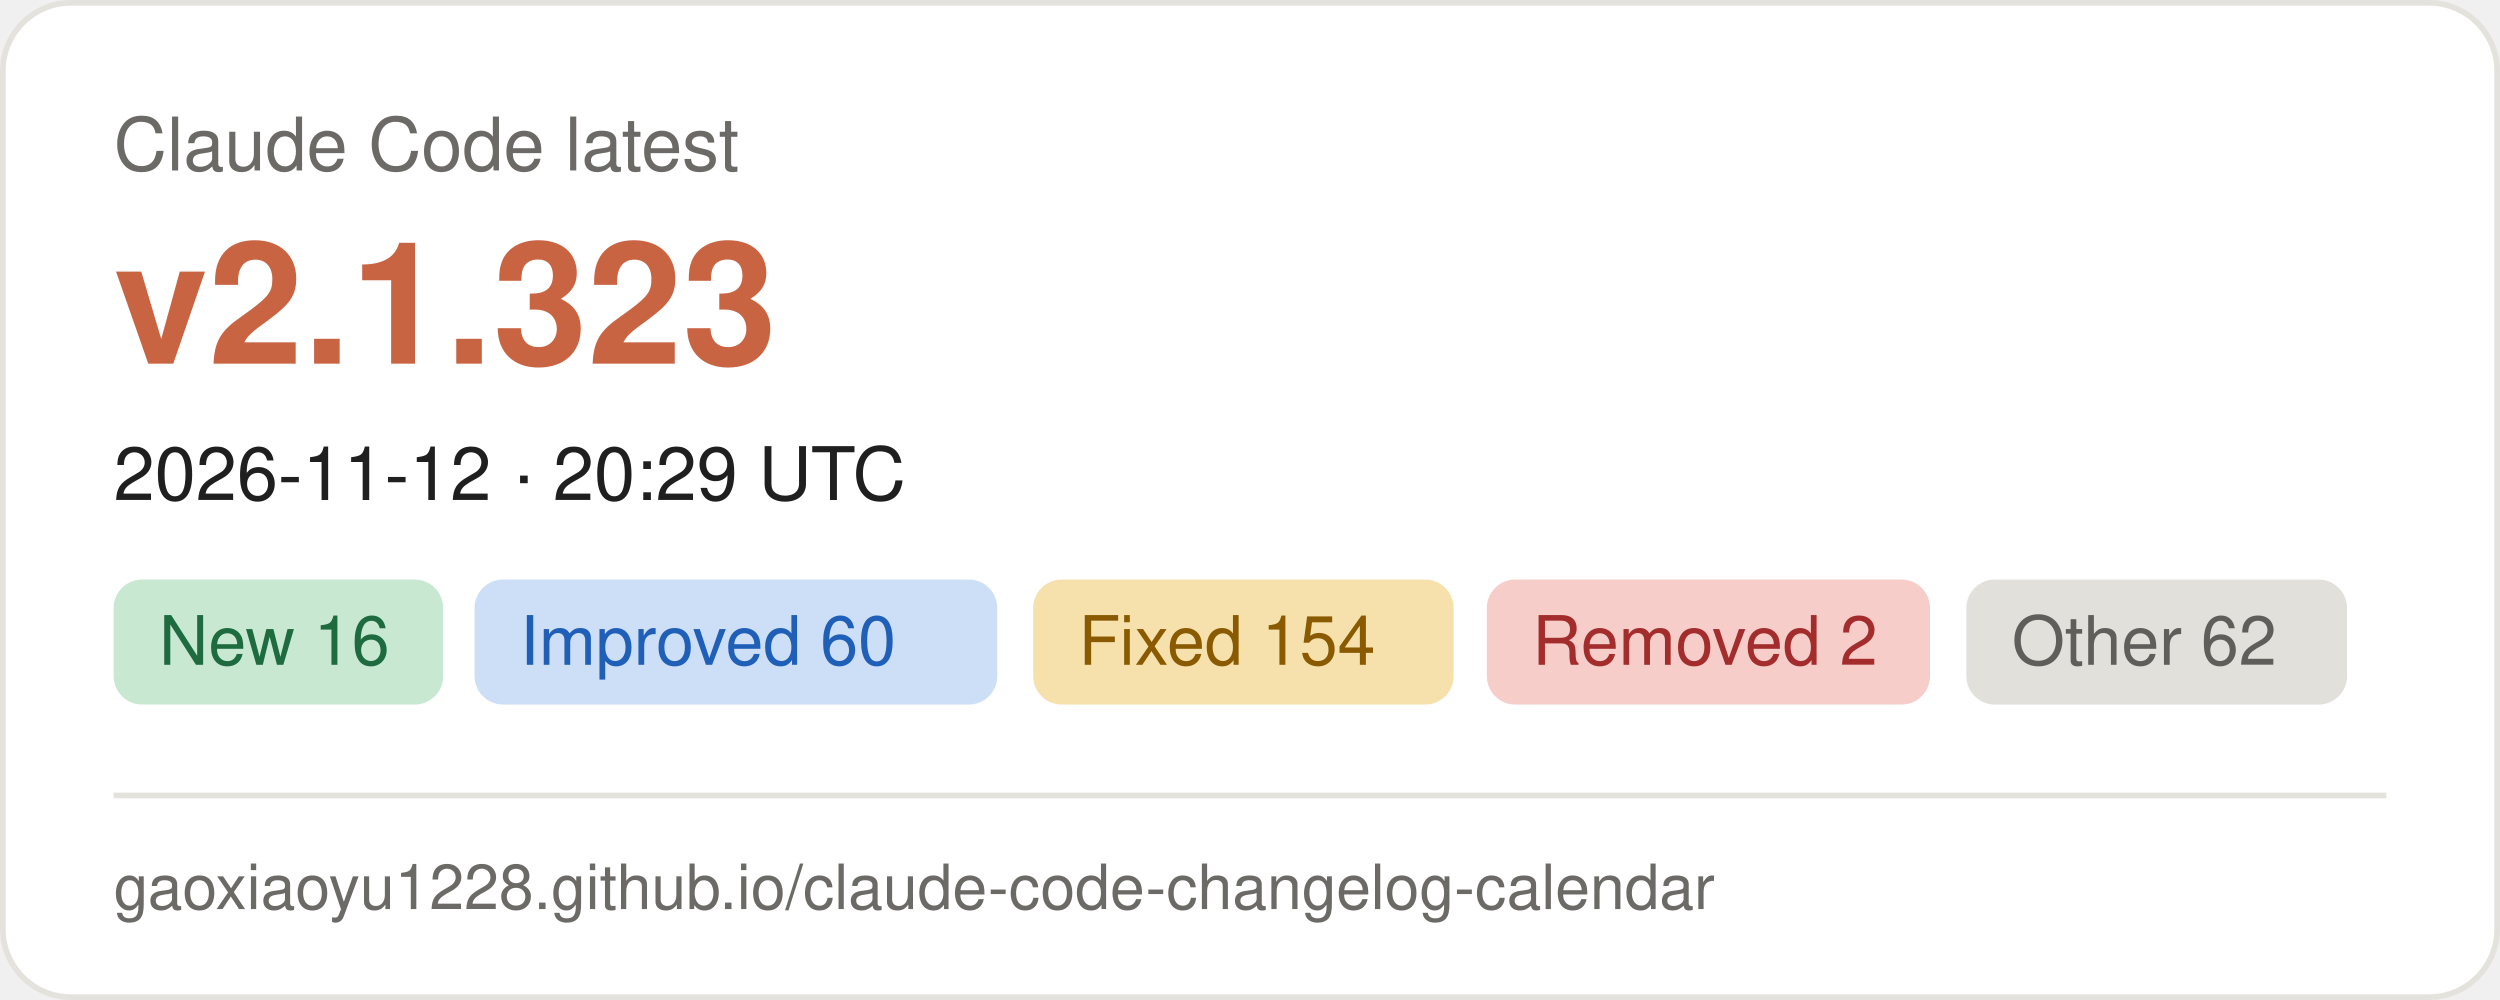
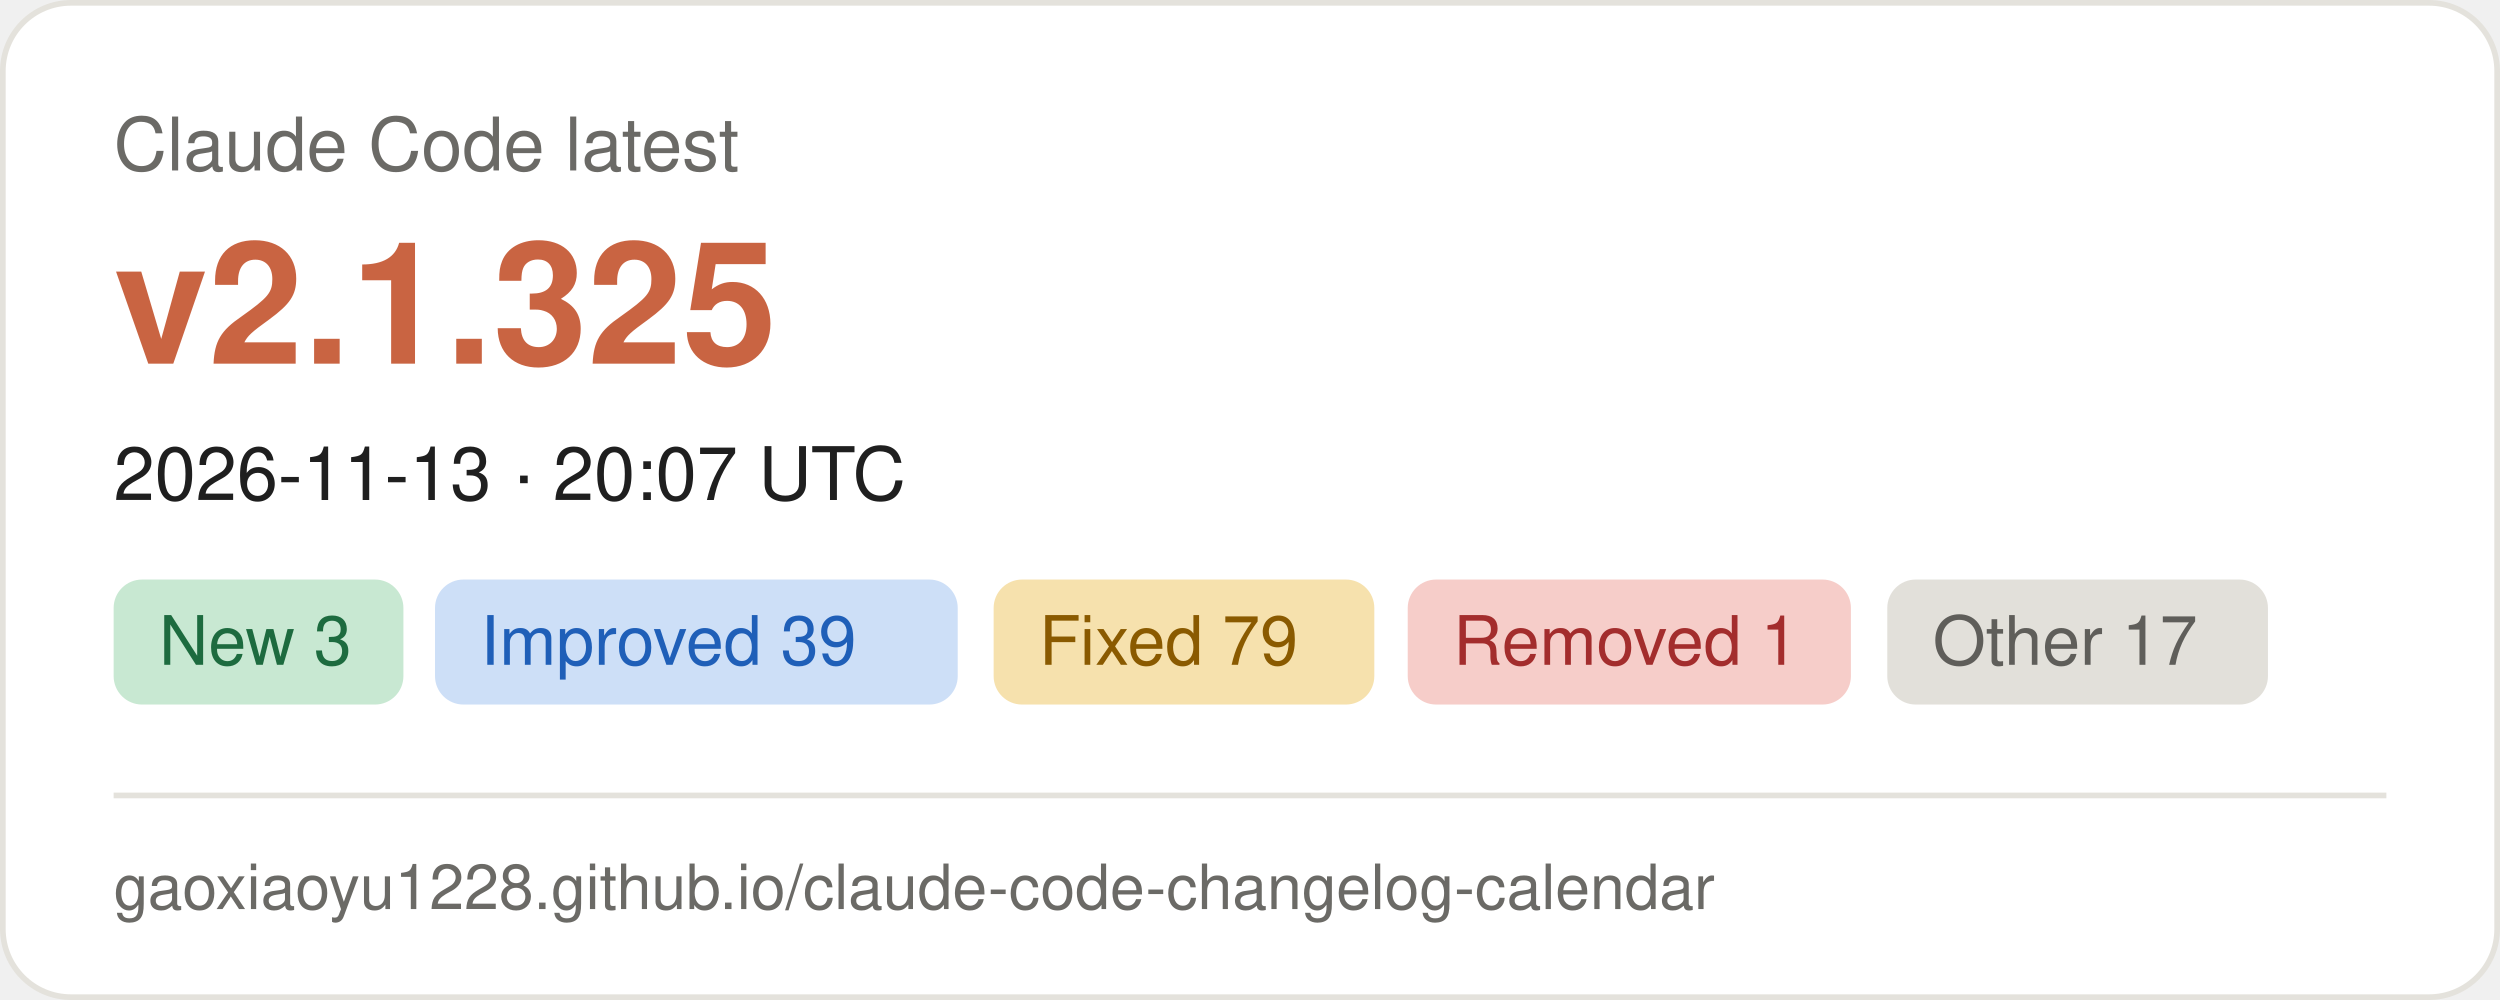
- <svg xmlns="http://www.w3.org/2000/svg" width="440" height="176" viewBox="0 0 440 176" role="img" aria-label="Claude Code v2.1.323" font-family="-apple-system,'Segoe UI','PingFang SC','Microsoft YaHei','Noto Sans SC',Helvetica,Arial,sans-serif">
+ <svg xmlns="http://www.w3.org/2000/svg" width="440" height="176" viewBox="0 0 440 176" role="img" aria-label="Claude Code v2.1.325" font-family="-apple-system,'Segoe UI','PingFang SC','Microsoft YaHei','Noto Sans SC',Helvetica,Arial,sans-serif">
  <rect x=".5" y=".5" width="439" height="175" rx="12" fill="#fff" stroke="#e4e2dc" />
  <text x="20" y="30" font-size="13" fill="#6b6a66">Claude Code latest</text>
-   <text x="20" y="64" font-size="30" font-weight="600" fill="#c96442">v2.1.323</text>
-   <text x="20" y="88" font-size="13" fill="#1f1f1f">2026-11-12 · 20:29 UTC</text>
-   <rect x="20" y="102" width="58" height="22" rx="5" fill="#c8e8d2" />
-   <text x="28" y="117" font-size="12" fill="#1d6b3f">New 16</text>
-   <rect x="83.52" y="102" width="92" height="22" rx="5" fill="#cddff7" />
-   <text x="91.52" y="117" font-size="12" fill="#1f5fb8">Improved 60</text>
-   <rect x="181.84" y="102" width="74" height="22" rx="5" fill="#f6e1ad" />
-   <text x="189.84" y="117" font-size="12" fill="#8a5a00">Fixed 154</text>
-   <rect x="261.68" y="102" width="78" height="22" rx="5" fill="#f6cdc9" />
-   <text x="269.68" y="117" font-size="12" fill="#a32d2d">Removed 2</text>
-   <rect x="346.08" y="102" width="67" height="22" rx="5" fill="#e2e0da" />
-   <text x="354.08" y="117" font-size="12" fill="#5f5e5a">Other 62</text>
+   <text x="20" y="64" font-size="30" font-weight="600" fill="#c96442">v2.1.325</text>
+   <text x="20" y="88" font-size="13" fill="#1f1f1f">2026-11-13 · 20:07 UTC</text>
+   <rect x="20" y="102" width="51" height="22" rx="5" fill="#c8e8d2" />
+   <text x="28" y="117" font-size="12" fill="#1d6b3f">New 3</text>
+   <rect x="76.56" y="102" width="92" height="22" rx="5" fill="#cddff7" />
+   <text x="84.56" y="117" font-size="12" fill="#1f5fb8">Improved 39</text>
+   <rect x="174.88" y="102" width="67" height="22" rx="5" fill="#f6e1ad" />
+   <text x="182.88" y="117" font-size="12" fill="#8a5a00">Fixed 79</text>
+   <rect x="247.76" y="102" width="78" height="22" rx="5" fill="#f6cdc9" />
+   <text x="255.76" y="117" font-size="12" fill="#a32d2d">Removed 1</text>
+   <rect x="332.16" y="102" width="67" height="22" rx="5" fill="#e2e0da" />
+   <text x="340.16" y="117" font-size="12" fill="#5f5e5a">Other 17</text>
  <line x1="20" x2="420" y1="140" y2="140" stroke="#e4e2dc" />
  <text x="20" y="160" font-size="11" fill="#6b6a66">gaoxiaoyu1228.github.io/claude-code-changelog-calendar</text>
</svg>
